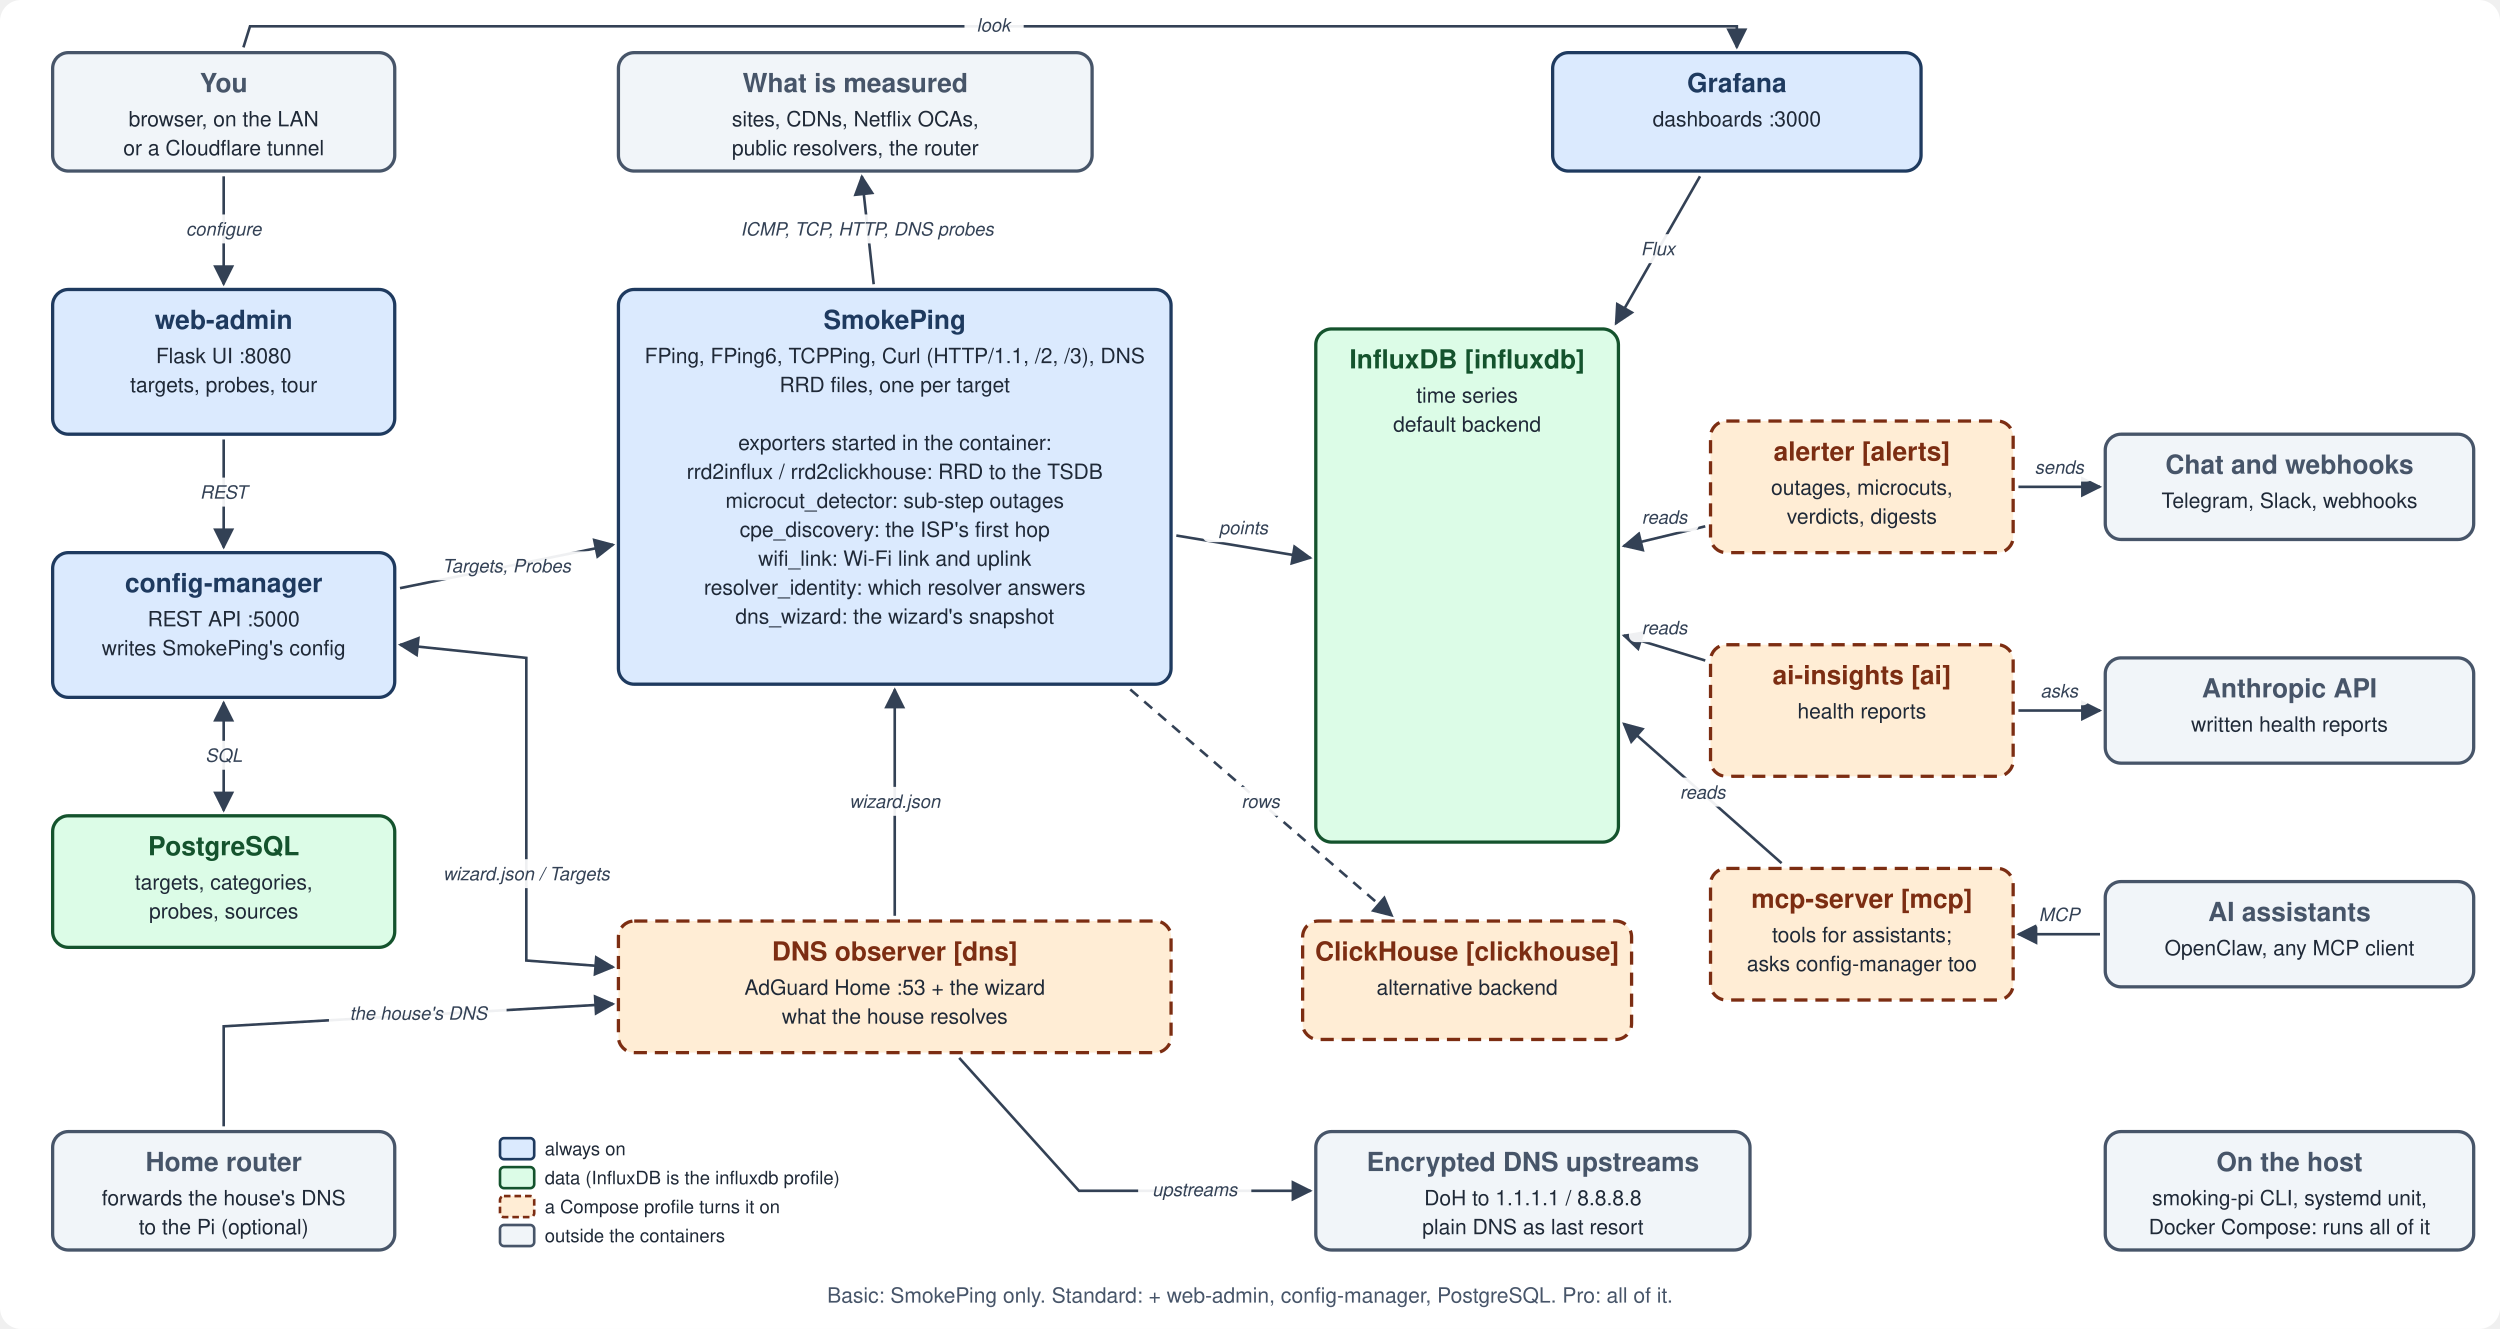
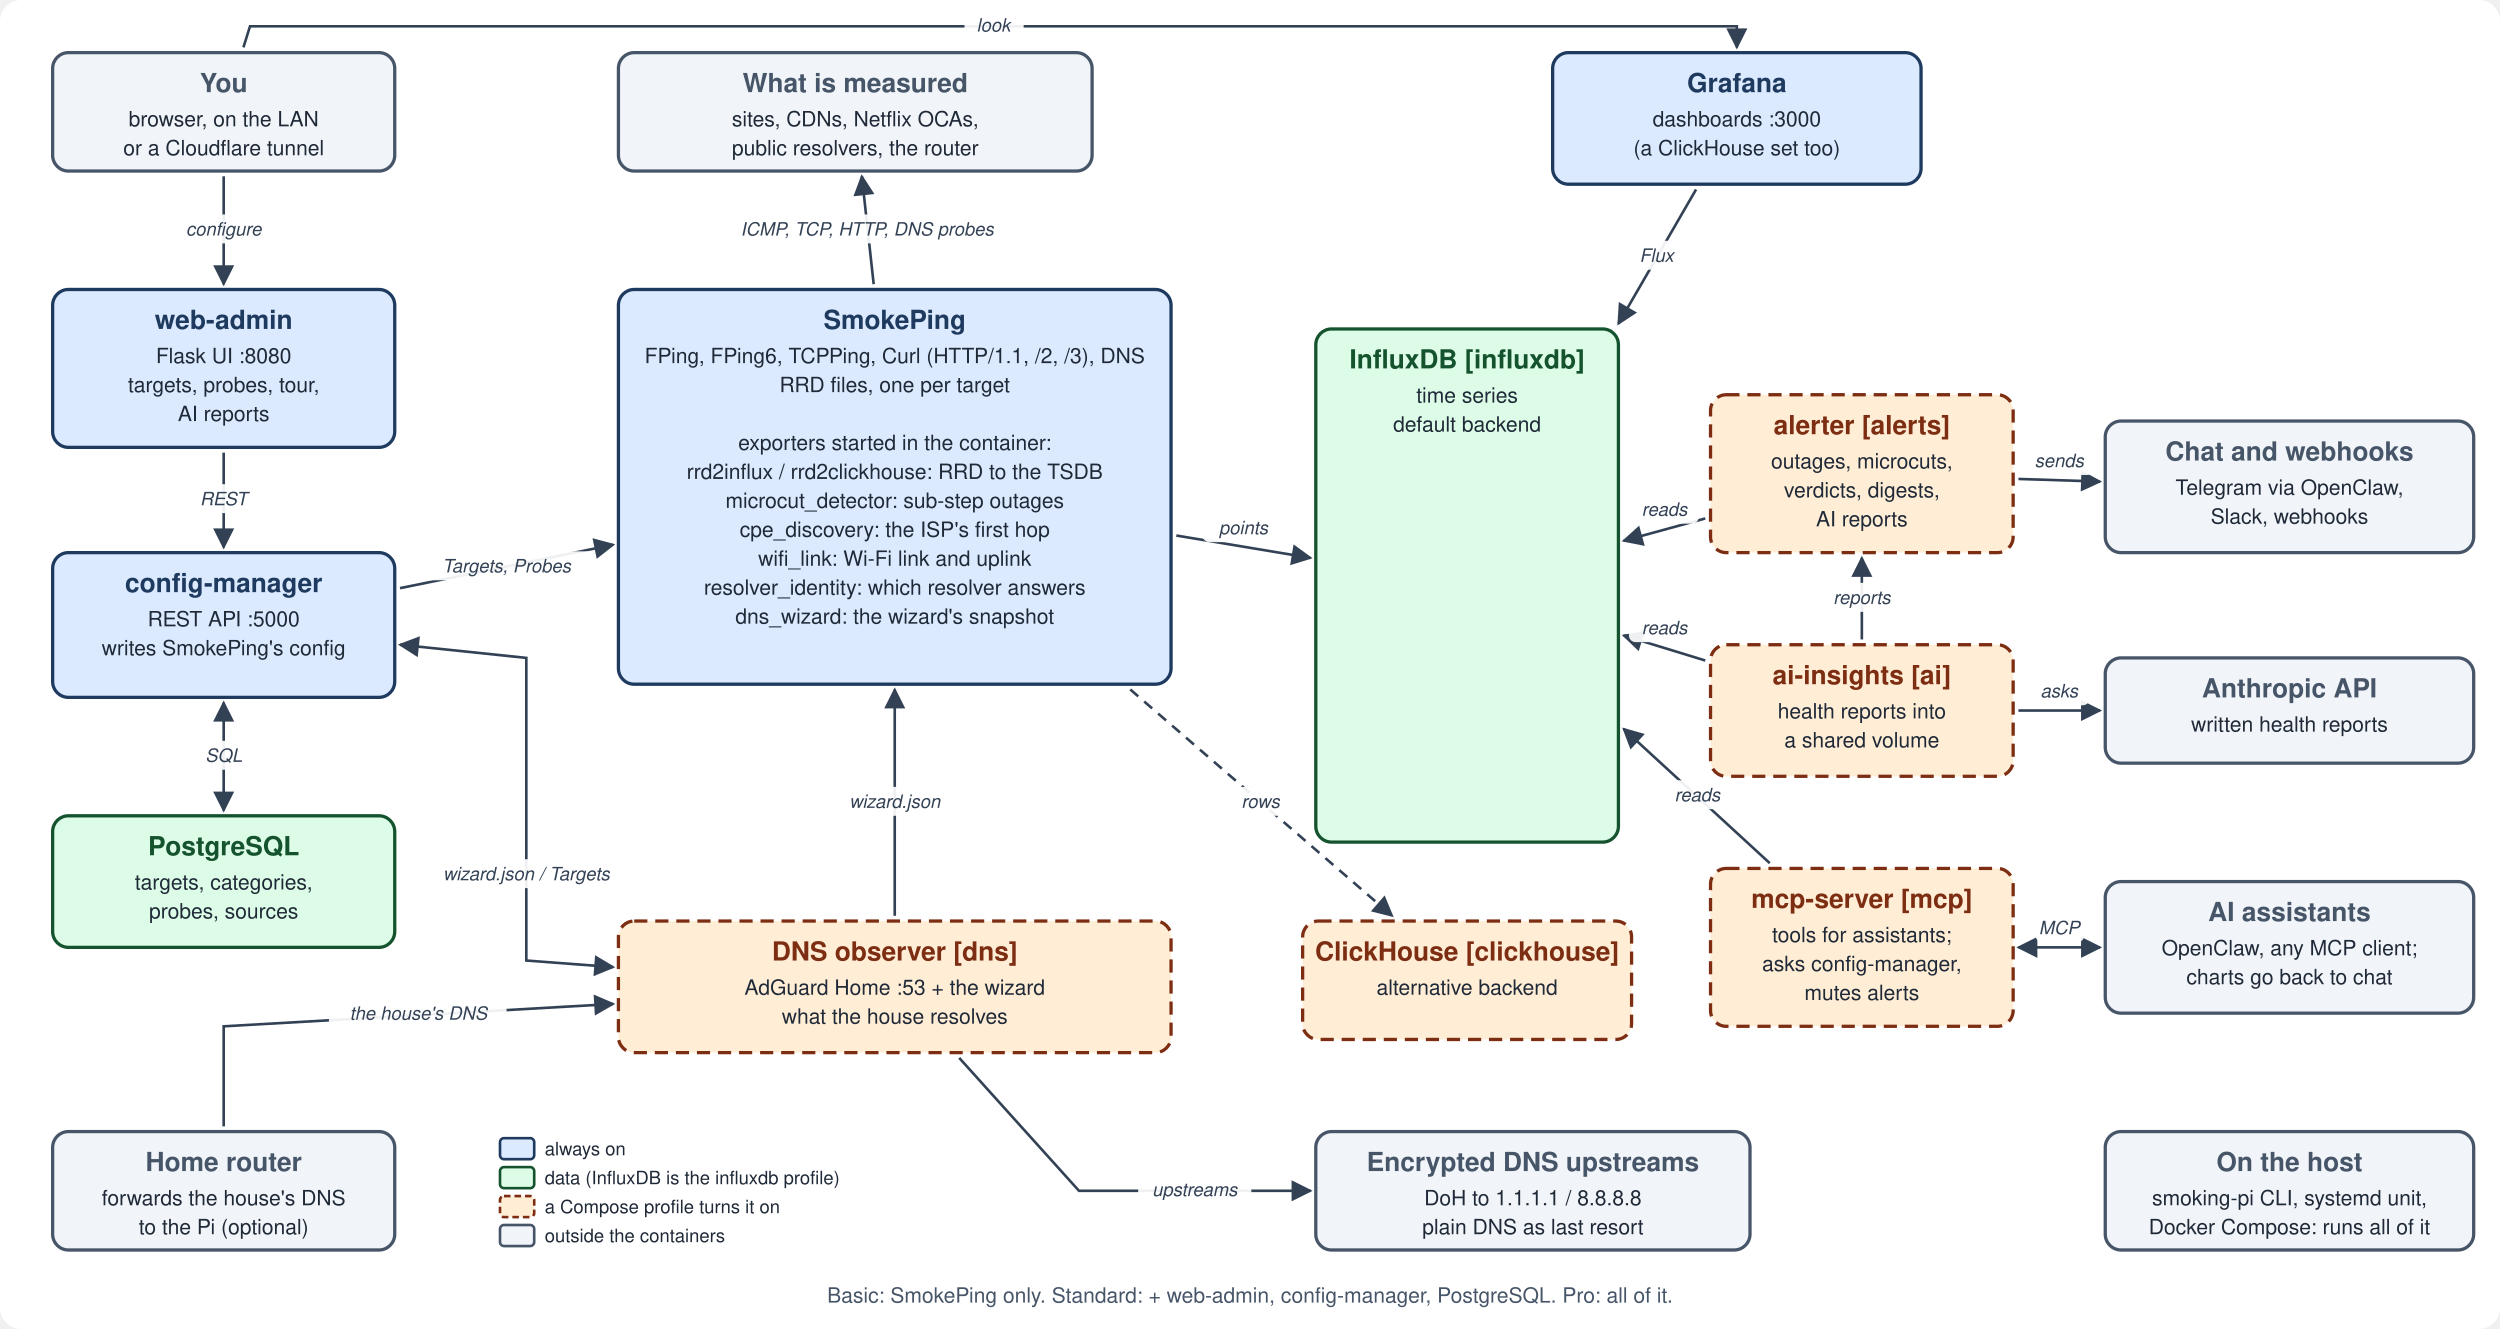
<svg xmlns="http://www.w3.org/2000/svg" viewBox="0 0 1900 1010" width="1900" height="1010" font-family="Helvetica, Arial, sans-serif" role="img" aria-labelledby="t">
  <defs>
    <marker id="arrow" viewBox="0 0 10 10" refX="9" refY="5" markerWidth="8" markerHeight="8" orient="auto-start-reverse">
      <path d="M0,0 L10,5 L0,10 z" fill="#334155" />
    </marker>
  </defs>
  <rect width="1900" height="1010" rx="16" fill="#ffffff" />
  <path d="M170,134 L170,216" fill="none" stroke="#334155" stroke-width="2" marker-end="url(#arrow)" />
  <path d="M185,36 L190,20 L1320,20 L1320,36" fill="none" stroke="#334155" stroke-width="2" marker-end="url(#arrow)" />
-   <path d="M170,334 L170,416" fill="none" stroke="#334155" stroke-width="2" marker-end="url(#arrow)" />
+   <path d="M170,344 L170,416" fill="none" stroke="#334155" stroke-width="2" marker-end="url(#arrow)" />
  <path d="M170,534 L170,616" fill="none" stroke="#334155" stroke-width="2" marker-start="url(#arrow)" marker-end="url(#arrow)" />
  <path d="M304,447 L466,414" fill="none" stroke="#334155" stroke-width="2" marker-end="url(#arrow)" />
  <path d="M664,216 L655,134" fill="none" stroke="#334155" stroke-width="2" marker-end="url(#arrow)" />
  <path d="M894,407 L996,424" fill="none" stroke="#334155" stroke-width="2" marker-end="url(#arrow)" />
  <path d="M859,524 L1058,696" fill="none" stroke="#334155" stroke-width="2" stroke-dasharray="8 6" marker-end="url(#arrow)" />
-   <path d="M1292,134 L1228,246" fill="none" stroke="#334155" stroke-width="2" marker-end="url(#arrow)" />
-   <path d="M1296,400 L1234,415" fill="none" stroke="#334155" stroke-width="2" marker-end="url(#arrow)" />
+   <path d="M1289,144 L1230,246" fill="none" stroke="#334155" stroke-width="2" marker-end="url(#arrow)" />
+   <path d="M1296,394 L1234,411" fill="none" stroke="#334155" stroke-width="2" marker-end="url(#arrow)" />
  <path d="M1296,502 L1234,483" fill="none" stroke="#334155" stroke-width="2" marker-end="url(#arrow)" />
-   <path d="M1354,656 L1234,550" fill="none" stroke="#334155" stroke-width="2" marker-end="url(#arrow)" />
-   <path d="M1534,370 L1596,370" fill="none" stroke="#334155" stroke-width="2" marker-end="url(#arrow)" />
+   <path d="M1345,656 L1234,554" fill="none" stroke="#334155" stroke-width="2" marker-end="url(#arrow)" />
+   <path d="M1534,364 L1596,366" fill="none" stroke="#334155" stroke-width="2" marker-end="url(#arrow)" />
  <path d="M1534,540 L1596,540" fill="none" stroke="#334155" stroke-width="2" marker-end="url(#arrow)" />
-   <path d="M1596,710 L1534,710" fill="none" stroke="#334155" stroke-width="2" marker-end="url(#arrow)" />
+   <path d="M1596,720 L1534,720" fill="none" stroke="#334155" stroke-width="2" marker-start="url(#arrow)" marker-end="url(#arrow)" />
+   <path d="M1415,486 L1415,424" fill="none" stroke="#334155" stroke-width="2" marker-end="url(#arrow)" />
  <path d="M170,856 L170,780 L466,763" fill="none" stroke="#334155" stroke-width="2" marker-end="url(#arrow)" />
  <path d="M729,804 L820,905 L996,905" fill="none" stroke="#334155" stroke-width="2" marker-end="url(#arrow)" />
  <path d="M680,696 L680,524" fill="none" stroke="#334155" stroke-width="2" marker-end="url(#arrow)" />
  <path d="M466,735 L400,730 L400,500 L304,490" fill="none" stroke="#334155" stroke-width="2" marker-start="url(#arrow)" marker-end="url(#arrow)" />
  <rect x="40" y="40" width="260" height="90" rx="12" fill="#f1f5f9" stroke="#475569" stroke-width="2.5" />
  <text x="170" y="70" text-anchor="middle" font-size="20" font-weight="bold" fill="#475569">You</text>
  <text x="170" y="96" text-anchor="middle" font-size="16" fill="#1f2937">browser, on the LAN</text>
  <text x="170" y="118" text-anchor="middle" font-size="16" fill="#1f2937">or a Cloudflare tunnel</text>
  <rect x="470" y="40" width="360" height="90" rx="12" fill="#f1f5f9" stroke="#475569" stroke-width="2.5" />
  <text x="650" y="70" text-anchor="middle" font-size="20" font-weight="bold" fill="#475569">What is measured</text>
  <text x="650" y="96" text-anchor="middle" font-size="16" fill="#1f2937">sites, CDNs, Netflix OCAs,</text>
  <text x="650" y="118" text-anchor="middle" font-size="16" fill="#1f2937">public resolvers, the router</text>
  <rect x="40" y="860" width="260" height="90" rx="12" fill="#f1f5f9" stroke="#475569" stroke-width="2.5" />
  <text x="170" y="890" text-anchor="middle" font-size="20" font-weight="bold" fill="#475569">Home router</text>
  <text x="170" y="916" text-anchor="middle" font-size="16" fill="#1f2937">forwards the house's DNS</text>
  <text x="170" y="938" text-anchor="middle" font-size="16" fill="#1f2937">to the Pi (optional)</text>
  <rect x="1000" y="860" width="330" height="90" rx="12" fill="#f1f5f9" stroke="#475569" stroke-width="2.5" />
  <text x="1165" y="890" text-anchor="middle" font-size="20" font-weight="bold" fill="#475569">Encrypted DNS upstreams</text>
  <text x="1165" y="916" text-anchor="middle" font-size="16" fill="#1f2937">DoH to 1.1.1.1 / 8.8.8.8</text>
  <text x="1165" y="938" text-anchor="middle" font-size="16" fill="#1f2937">plain DNS as last resort</text>
-   <rect x="1600" y="330" width="280" height="80" rx="12" fill="#f1f5f9" stroke="#475569" stroke-width="2.5" />
-   <text x="1740" y="360" text-anchor="middle" font-size="20" font-weight="bold" fill="#475569">Chat and webhooks</text>
-   <text x="1740" y="386" text-anchor="middle" font-size="16" fill="#1f2937">Telegram, Slack, webhooks</text>
+   <rect x="1600" y="320" width="280" height="100" rx="12" fill="#f1f5f9" stroke="#475569" stroke-width="2.5" />
+   <text x="1740" y="350" text-anchor="middle" font-size="20" font-weight="bold" fill="#475569">Chat and webhooks</text>
+   <text x="1740" y="376" text-anchor="middle" font-size="16" fill="#1f2937">Telegram via OpenClaw,</text>
+   <text x="1740" y="398" text-anchor="middle" font-size="16" fill="#1f2937">Slack, webhooks</text>
  <rect x="1600" y="500" width="280" height="80" rx="12" fill="#f1f5f9" stroke="#475569" stroke-width="2.5" />
  <text x="1740" y="530" text-anchor="middle" font-size="20" font-weight="bold" fill="#475569">Anthropic API</text>
  <text x="1740" y="556" text-anchor="middle" font-size="16" fill="#1f2937">written health reports</text>
-   <rect x="1600" y="670" width="280" height="80" rx="12" fill="#f1f5f9" stroke="#475569" stroke-width="2.5" />
+   <rect x="1600" y="670" width="280" height="100" rx="12" fill="#f1f5f9" stroke="#475569" stroke-width="2.5" />
  <text x="1740" y="700" text-anchor="middle" font-size="20" font-weight="bold" fill="#475569">AI assistants</text>
-   <text x="1740" y="726" text-anchor="middle" font-size="16" fill="#1f2937">OpenClaw, any MCP client</text>
-   <rect x="40" y="220" width="260" height="110" rx="12" fill="#dbeafe" stroke="#1e3a5f" stroke-width="2.5" />
+   <text x="1740" y="726" text-anchor="middle" font-size="16" fill="#1f2937">OpenClaw, any MCP client;</text>
+   <text x="1740" y="748" text-anchor="middle" font-size="16" fill="#1f2937">charts go back to chat</text>
+   <rect x="40" y="220" width="260" height="120" rx="12" fill="#dbeafe" stroke="#1e3a5f" stroke-width="2.5" />
  <text x="170" y="250" text-anchor="middle" font-size="20" font-weight="bold" fill="#1e3a5f">web-admin</text>
  <text x="170" y="276" text-anchor="middle" font-size="16" fill="#1f2937">Flask UI :8080</text>
-   <text x="170" y="298" text-anchor="middle" font-size="16" fill="#1f2937">targets, probes, tour</text>
+   <text x="170" y="298" text-anchor="middle" font-size="16" fill="#1f2937">targets, probes, tour,</text>
+   <text x="170" y="320" text-anchor="middle" font-size="16" fill="#1f2937">AI reports</text>
  <rect x="40" y="420" width="260" height="110" rx="12" fill="#dbeafe" stroke="#1e3a5f" stroke-width="2.5" />
  <text x="170" y="450" text-anchor="middle" font-size="20" font-weight="bold" fill="#1e3a5f">config-manager</text>
  <text x="170" y="476" text-anchor="middle" font-size="16" fill="#1f2937">REST API :5000</text>
  <text x="170" y="498" text-anchor="middle" font-size="16" fill="#1f2937">writes SmokePing's config</text>
  <rect x="40" y="620" width="260" height="100" rx="12" fill="#dcfce7" stroke="#14532d" stroke-width="2.5" />
  <text x="170" y="650" text-anchor="middle" font-size="20" font-weight="bold" fill="#14532d">PostgreSQL</text>
  <text x="170" y="676" text-anchor="middle" font-size="16" fill="#1f2937">targets, categories,</text>
  <text x="170" y="698" text-anchor="middle" font-size="16" fill="#1f2937">probes, sources</text>
  <rect x="470" y="220" width="420" height="300" rx="12" fill="#dbeafe" stroke="#1e3a5f" stroke-width="2.5" />
  <text x="680" y="250" text-anchor="middle" font-size="20" font-weight="bold" fill="#1e3a5f">SmokePing</text>
  <text x="680" y="276" text-anchor="middle" font-size="16" fill="#1f2937">FPing, FPing6, TCPPing, Curl (HTTP/1.1, /2, /3), DNS</text>
  <text x="680" y="298" text-anchor="middle" font-size="16" fill="#1f2937">RRD files, one per target</text>
  <text x="680" y="320" text-anchor="middle" font-size="16" fill="#1f2937" />
  <text x="680" y="342" text-anchor="middle" font-size="16" fill="#1f2937">exporters started in the container:</text>
  <text x="680" y="364" text-anchor="middle" font-size="16" fill="#1f2937">rrd2influx / rrd2clickhouse: RRD to the TSDB</text>
  <text x="680" y="386" text-anchor="middle" font-size="16" fill="#1f2937">microcut_detector: sub-step outages</text>
  <text x="680" y="408" text-anchor="middle" font-size="16" fill="#1f2937">cpe_discovery: the ISP's first hop</text>
  <text x="680" y="430" text-anchor="middle" font-size="16" fill="#1f2937">wifi_link: Wi-Fi link and uplink</text>
  <text x="680" y="452" text-anchor="middle" font-size="16" fill="#1f2937">resolver_identity: which resolver answers</text>
  <text x="680" y="474" text-anchor="middle" font-size="16" fill="#1f2937">dns_wizard: the wizard's snapshot</text>
  <rect x="470" y="700" width="420" height="100" rx="12" fill="#ffedd5" stroke="#7c2d12" stroke-width="2.5" stroke-dasharray="10 6" />
  <text x="680" y="730" text-anchor="middle" font-size="20" font-weight="bold" fill="#7c2d12">DNS observer  [dns]</text>
  <text x="680" y="756" text-anchor="middle" font-size="16" fill="#1f2937">AdGuard Home :53 + the wizard</text>
  <text x="680" y="778" text-anchor="middle" font-size="16" fill="#1f2937">what the house resolves</text>
  <rect x="1000" y="250" width="230" height="390" rx="12" fill="#dcfce7" stroke="#14532d" stroke-width="2.5" />
  <text x="1115" y="280" text-anchor="middle" font-size="20" font-weight="bold" fill="#14532d">InfluxDB  [influxdb]</text>
  <text x="1115" y="306" text-anchor="middle" font-size="16" fill="#1f2937">time series</text>
  <text x="1115" y="328" text-anchor="middle" font-size="16" fill="#1f2937">default backend</text>
  <rect x="990" y="700" width="250" height="90" rx="12" fill="#ffedd5" stroke="#7c2d12" stroke-width="2.5" stroke-dasharray="10 6" />
  <text x="1115" y="730" text-anchor="middle" font-size="20" font-weight="bold" fill="#7c2d12">ClickHouse  [clickhouse]</text>
  <text x="1115" y="756" text-anchor="middle" font-size="16" fill="#1f2937">alternative backend</text>
-   <rect x="1180" y="40" width="280" height="90" rx="12" fill="#dbeafe" stroke="#1e3a5f" stroke-width="2.5" />
+   <rect x="1180" y="40" width="280" height="100" rx="12" fill="#dbeafe" stroke="#1e3a5f" stroke-width="2.5" />
  <text x="1320" y="70" text-anchor="middle" font-size="20" font-weight="bold" fill="#1e3a5f">Grafana</text>
  <text x="1320" y="96" text-anchor="middle" font-size="16" fill="#1f2937">dashboards :3000</text>
-   <rect x="1300" y="320" width="230" height="100" rx="12" fill="#ffedd5" stroke="#7c2d12" stroke-width="2.5" stroke-dasharray="10 6" />
-   <text x="1415" y="350" text-anchor="middle" font-size="20" font-weight="bold" fill="#7c2d12">alerter  [alerts]</text>
-   <text x="1415" y="376" text-anchor="middle" font-size="16" fill="#1f2937">outages, microcuts,</text>
-   <text x="1415" y="398" text-anchor="middle" font-size="16" fill="#1f2937">verdicts, digests</text>
+   <text x="1320" y="118" text-anchor="middle" font-size="16" fill="#1f2937">(a ClickHouse set too)</text>
+   <rect x="1300" y="300" width="230" height="120" rx="12" fill="#ffedd5" stroke="#7c2d12" stroke-width="2.5" stroke-dasharray="10 6" />
+   <text x="1415" y="330" text-anchor="middle" font-size="20" font-weight="bold" fill="#7c2d12">alerter  [alerts]</text>
+   <text x="1415" y="356" text-anchor="middle" font-size="16" fill="#1f2937">outages, microcuts,</text>
+   <text x="1415" y="378" text-anchor="middle" font-size="16" fill="#1f2937">verdicts, digests,</text>
+   <text x="1415" y="400" text-anchor="middle" font-size="16" fill="#1f2937">AI reports</text>
  <rect x="1300" y="490" width="230" height="100" rx="12" fill="#ffedd5" stroke="#7c2d12" stroke-width="2.5" stroke-dasharray="10 6" />
  <text x="1415" y="520" text-anchor="middle" font-size="20" font-weight="bold" fill="#7c2d12">ai-insights  [ai]</text>
-   <text x="1415" y="546" text-anchor="middle" font-size="16" fill="#1f2937">health reports</text>
-   <rect x="1300" y="660" width="230" height="100" rx="12" fill="#ffedd5" stroke="#7c2d12" stroke-width="2.5" stroke-dasharray="10 6" />
+   <text x="1415" y="546" text-anchor="middle" font-size="16" fill="#1f2937">health reports into</text>
+   <text x="1415" y="568" text-anchor="middle" font-size="16" fill="#1f2937">a shared volume</text>
+   <rect x="1300" y="660" width="230" height="120" rx="12" fill="#ffedd5" stroke="#7c2d12" stroke-width="2.5" stroke-dasharray="10 6" />
  <text x="1415" y="690" text-anchor="middle" font-size="20" font-weight="bold" fill="#7c2d12">mcp-server  [mcp]</text>
  <text x="1415" y="716" text-anchor="middle" font-size="16" fill="#1f2937">tools for assistants;</text>
-   <text x="1415" y="738" text-anchor="middle" font-size="16" fill="#1f2937">asks config-manager too</text>
+   <text x="1415" y="738" text-anchor="middle" font-size="16" fill="#1f2937">asks config-manager,</text>
+   <text x="1415" y="760" text-anchor="middle" font-size="16" fill="#1f2937">mutes alerts</text>
  <rect x="1600" y="860" width="280" height="90" rx="12" fill="#f1f5f9" stroke="#475569" stroke-width="2.5" />
  <text x="1740" y="890" text-anchor="middle" font-size="20" font-weight="bold" fill="#475569">On the host</text>
  <text x="1740" y="916" text-anchor="middle" font-size="16" fill="#1f2937">smoking-pi CLI, systemd unit,</text>
  <text x="1740" y="938" text-anchor="middle" font-size="16" fill="#1f2937">Docker Compose: runs all of it</text>
  <rect x="127" y="163" width="86" height="22" rx="5" fill="#ffffff" fill-opacity="0.92" />
  <text x="170" y="179" text-anchor="middle" font-size="14" font-style="italic" fill="#334155">configure</text>
  <rect x="733" y="8" width="45" height="22" rx="5" fill="#ffffff" fill-opacity="0.92" />
  <text x="755" y="24" text-anchor="middle" font-size="14" font-style="italic" fill="#334155">look</text>
-   <rect x="148" y="363" width="45" height="22" rx="5" fill="#ffffff" fill-opacity="0.92" />
-   <text x="170" y="379" text-anchor="middle" font-size="14" font-style="italic" fill="#334155">REST</text>
+   <rect x="148" y="368" width="45" height="22" rx="5" fill="#ffffff" fill-opacity="0.92" />
+   <text x="170" y="384" text-anchor="middle" font-size="14" font-style="italic" fill="#334155">REST</text>
  <rect x="152" y="563" width="37" height="22" rx="5" fill="#ffffff" fill-opacity="0.92" />
  <text x="170" y="579" text-anchor="middle" font-size="14" font-style="italic" fill="#334155">SQL</text>
  <rect x="318" y="419" width="135" height="22" rx="5" fill="#ffffff" fill-opacity="0.92" />
  <text x="385" y="435" text-anchor="middle" font-size="14" font-style="italic" fill="#334155">Targets, Probes</text>
  <rect x="543" y="163" width="233" height="22" rx="5" fill="#ffffff" fill-opacity="0.92" />
  <text x="659" y="179" text-anchor="middle" font-size="14" font-style="italic" fill="#334155">ICMP, TCP, HTTP, DNS probes</text>
  <rect x="914" y="390" width="61" height="22" rx="5" fill="#ffffff" fill-opacity="0.92" />
  <text x="945" y="406" text-anchor="middle" font-size="14" font-style="italic" fill="#334155">points</text>
  <rect x="936" y="598" width="45" height="22" rx="5" fill="#ffffff" fill-opacity="0.92" />
  <text x="958" y="614" text-anchor="middle" font-size="14" font-style="italic" fill="#334155">rows</text>
-   <rect x="1238" y="178" width="45" height="22" rx="5" fill="#ffffff" fill-opacity="0.92" />
-   <text x="1260" y="194" text-anchor="middle" font-size="14" font-style="italic" fill="#334155">Flux</text>
-   <rect x="1238" y="382" width="53" height="22" rx="5" fill="#ffffff" fill-opacity="0.92" />
-   <text x="1265" y="398" text-anchor="middle" font-size="14" font-style="italic" fill="#334155">reads</text>
+   <rect x="1237" y="183" width="45" height="22" rx="5" fill="#ffffff" fill-opacity="0.92" />
+   <text x="1259" y="199" text-anchor="middle" font-size="14" font-style="italic" fill="#334155">Flux</text>
+   <rect x="1238" y="376" width="53" height="22" rx="5" fill="#ffffff" fill-opacity="0.92" />
+   <text x="1265" y="392" text-anchor="middle" font-size="14" font-style="italic" fill="#334155">reads</text>
  <rect x="1238" y="466" width="53" height="22" rx="5" fill="#ffffff" fill-opacity="0.92" />
  <text x="1265" y="482" text-anchor="middle" font-size="14" font-style="italic" fill="#334155">reads</text>
-   <rect x="1267" y="591" width="53" height="22" rx="5" fill="#ffffff" fill-opacity="0.92" />
-   <text x="1294" y="607" text-anchor="middle" font-size="14" font-style="italic" fill="#334155">reads</text>
-   <rect x="1538" y="344" width="53" height="22" rx="5" fill="#ffffff" fill-opacity="0.92" />
-   <text x="1565" y="360" text-anchor="middle" font-size="14" font-style="italic" fill="#334155">sends</text>
+   <rect x="1263" y="593" width="53" height="22" rx="5" fill="#ffffff" fill-opacity="0.92" />
+   <text x="1290" y="609" text-anchor="middle" font-size="14" font-style="italic" fill="#334155">reads</text>
+   <rect x="1538" y="339" width="53" height="22" rx="5" fill="#ffffff" fill-opacity="0.92" />
+   <text x="1565" y="355" text-anchor="middle" font-size="14" font-style="italic" fill="#334155">sends</text>
  <rect x="1543" y="514" width="45" height="22" rx="5" fill="#ffffff" fill-opacity="0.92" />
  <text x="1565" y="530" text-anchor="middle" font-size="14" font-style="italic" fill="#334155">asks</text>
-   <rect x="1547" y="684" width="37" height="22" rx="5" fill="#ffffff" fill-opacity="0.92" />
-   <text x="1565" y="700" text-anchor="middle" font-size="14" font-style="italic" fill="#334155">MCP</text>
+   <rect x="1547" y="694" width="37" height="22" rx="5" fill="#ffffff" fill-opacity="0.92" />
+   <text x="1565" y="710" text-anchor="middle" font-size="14" font-style="italic" fill="#334155">MCP</text>
+   <rect x="1380" y="443" width="69" height="22" rx="5" fill="#ffffff" fill-opacity="0.92" />
+   <text x="1415" y="459" text-anchor="middle" font-size="14" font-style="italic" fill="#334155">reports</text>
  <rect x="250" y="759" width="135" height="22" rx="5" fill="#ffffff" fill-opacity="0.92" />
  <text x="318" y="775" text-anchor="middle" font-size="14" font-style="italic" fill="#334155">the house's DNS</text>
  <rect x="865" y="893" width="86" height="22" rx="5" fill="#ffffff" fill-opacity="0.92" />
  <text x="908" y="909" text-anchor="middle" font-size="14" font-style="italic" fill="#334155">upstreams</text>
  <rect x="629" y="598" width="102" height="22" rx="5" fill="#ffffff" fill-opacity="0.92" />
  <text x="680" y="614" text-anchor="middle" font-size="14" font-style="italic" fill="#334155">wizard.json</text>
  <rect x="308" y="653" width="184" height="22" rx="5" fill="#ffffff" fill-opacity="0.92" />
  <text x="400" y="669" text-anchor="middle" font-size="14" font-style="italic" fill="#334155">wizard.json / Targets</text>
  <rect x="380" y="865" width="26" height="16" rx="3" fill="#dbeafe" stroke="#1e3a5f" stroke-width="2" />
  <text x="414" y="878" font-size="14" fill="#1f2937">always on</text>
  <rect x="380" y="887" width="26" height="16" rx="3" fill="#dcfce7" stroke="#14532d" stroke-width="2" />
  <text x="414" y="900" font-size="14" fill="#1f2937">data (InfluxDB is the influxdb profile)</text>
  <rect x="380" y="909" width="26" height="16" rx="3" fill="#ffedd5" stroke="#7c2d12" stroke-width="2" stroke-dasharray="5 3" />
  <text x="414" y="922" font-size="14" fill="#1f2937">a Compose profile turns it on</text>
  <rect x="380" y="931" width="26" height="16" rx="3" fill="#f1f5f9" stroke="#475569" stroke-width="2" />
  <text x="414" y="944" font-size="14" fill="#1f2937">outside the containers</text>
  <text x="950" y="990" text-anchor="middle" font-size="16" fill="#475569">Basic: SmokePing only.  Standard: + web-admin, config-manager, PostgreSQL.  Pro: all of it.</text>
</svg>
